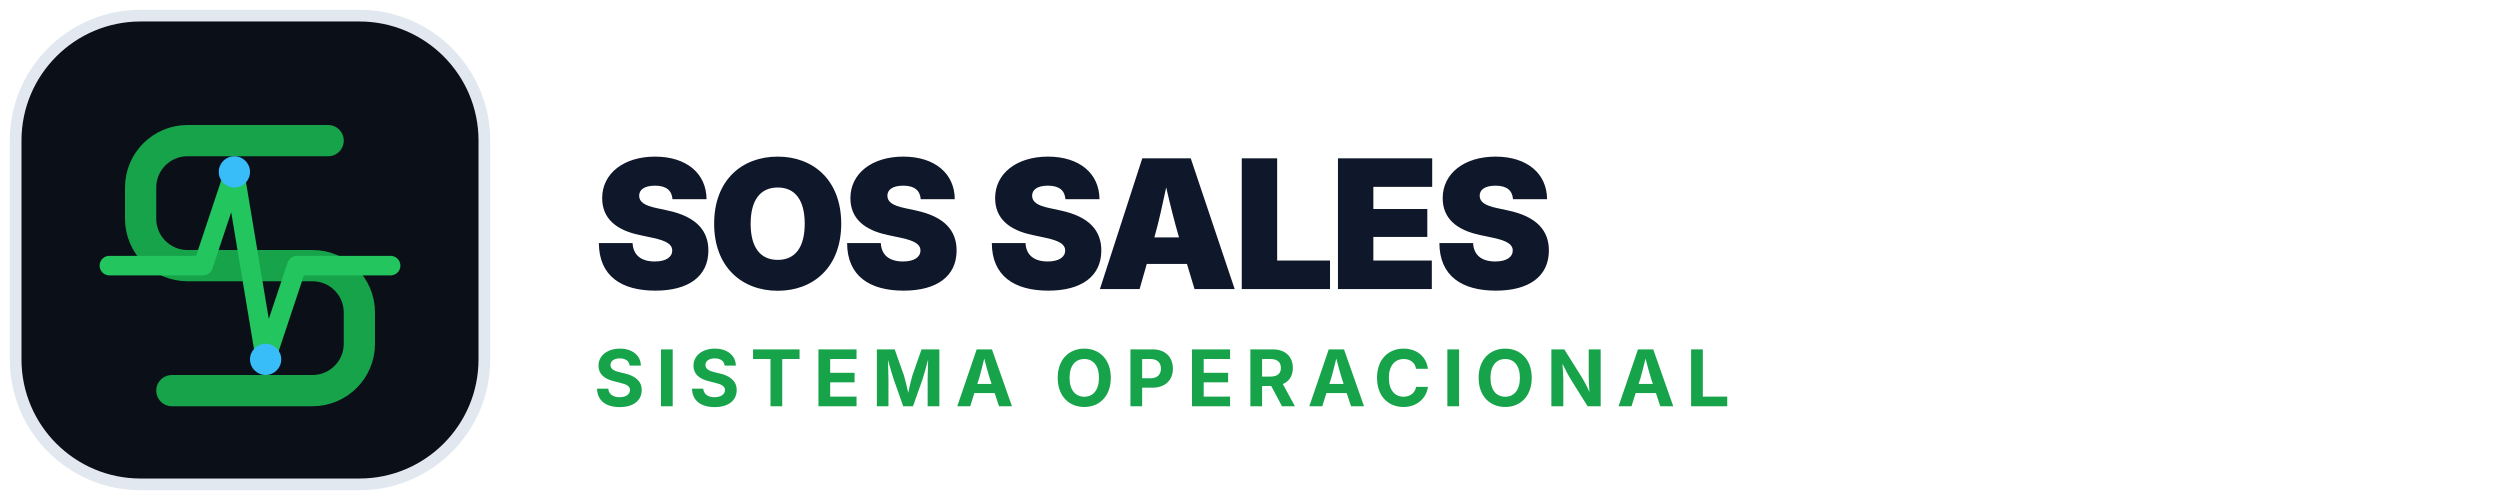
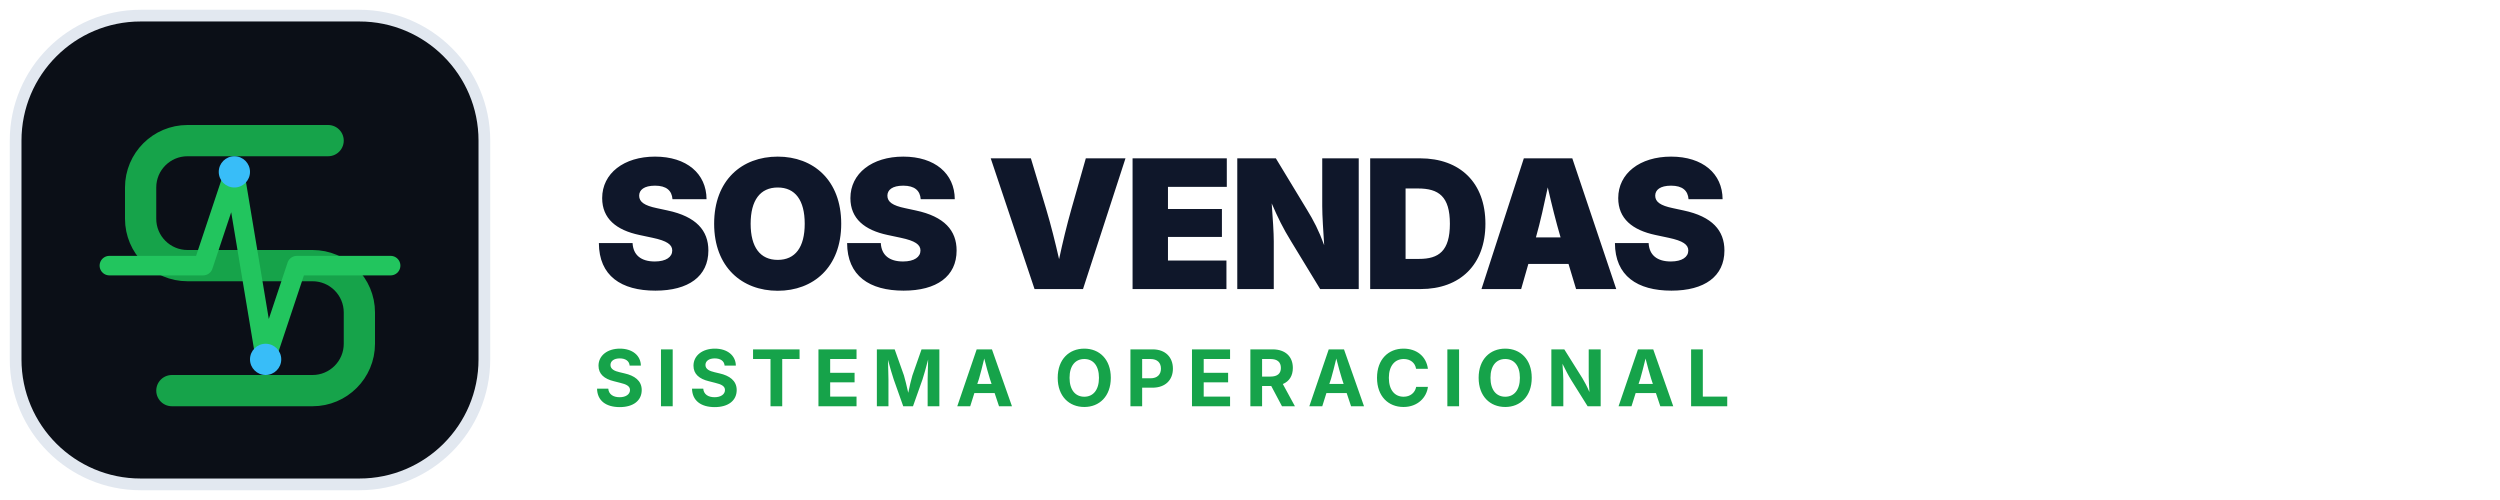
<svg xmlns="http://www.w3.org/2000/svg" viewBox="0 0 320 64" fill="none">
  <rect x="2" y="2" width="60" height="60" rx="16" fill="#0B0F17" stroke="#E2E8F0" stroke-width="1.5" />
  <path d="M42 18H24C20.686 18 18 20.686 18 24V28C18 31.314 20.686 34 24 34H40C43.314 34 46 36.686 46 40V44C46 47.314 43.314 50 40 50H22" stroke="#16A34A" stroke-width="4" stroke-linecap="round" stroke-linejoin="round" />
  <path d="M14 34L26 34L30 22L34 46L38 34L50 34" stroke="#22C55E" stroke-width="2.5" stroke-linecap="round" stroke-linejoin="round" />
  <circle cx="30" cy="22" r="2" fill="#38BDF8" />
  <circle cx="34" cy="46" r="2" fill="#38BDF8" />
-   <text x="76" y="37" font-family="'Plus Jakarta Sans', 'Inter', system-ui, sans-serif" font-size="23" font-weight="900" fill="#0F172A" letter-spacing="-0.03em">SOS SALES</text>
+   <text x="76" y="37" font-family="'Plus Jakarta Sans', 'Inter', system-ui, sans-serif" font-size="23" font-weight="900" fill="#0F172A" letter-spacing="-0.03em">SOS VENDAS</text>
  <text x="76" y="52" font-family="'Inter', system-ui, sans-serif" font-size="10" font-weight="700" fill="#16A34A" letter-spacing="0.14em">SISTEMA OPERACIONAL</text>
</svg>
